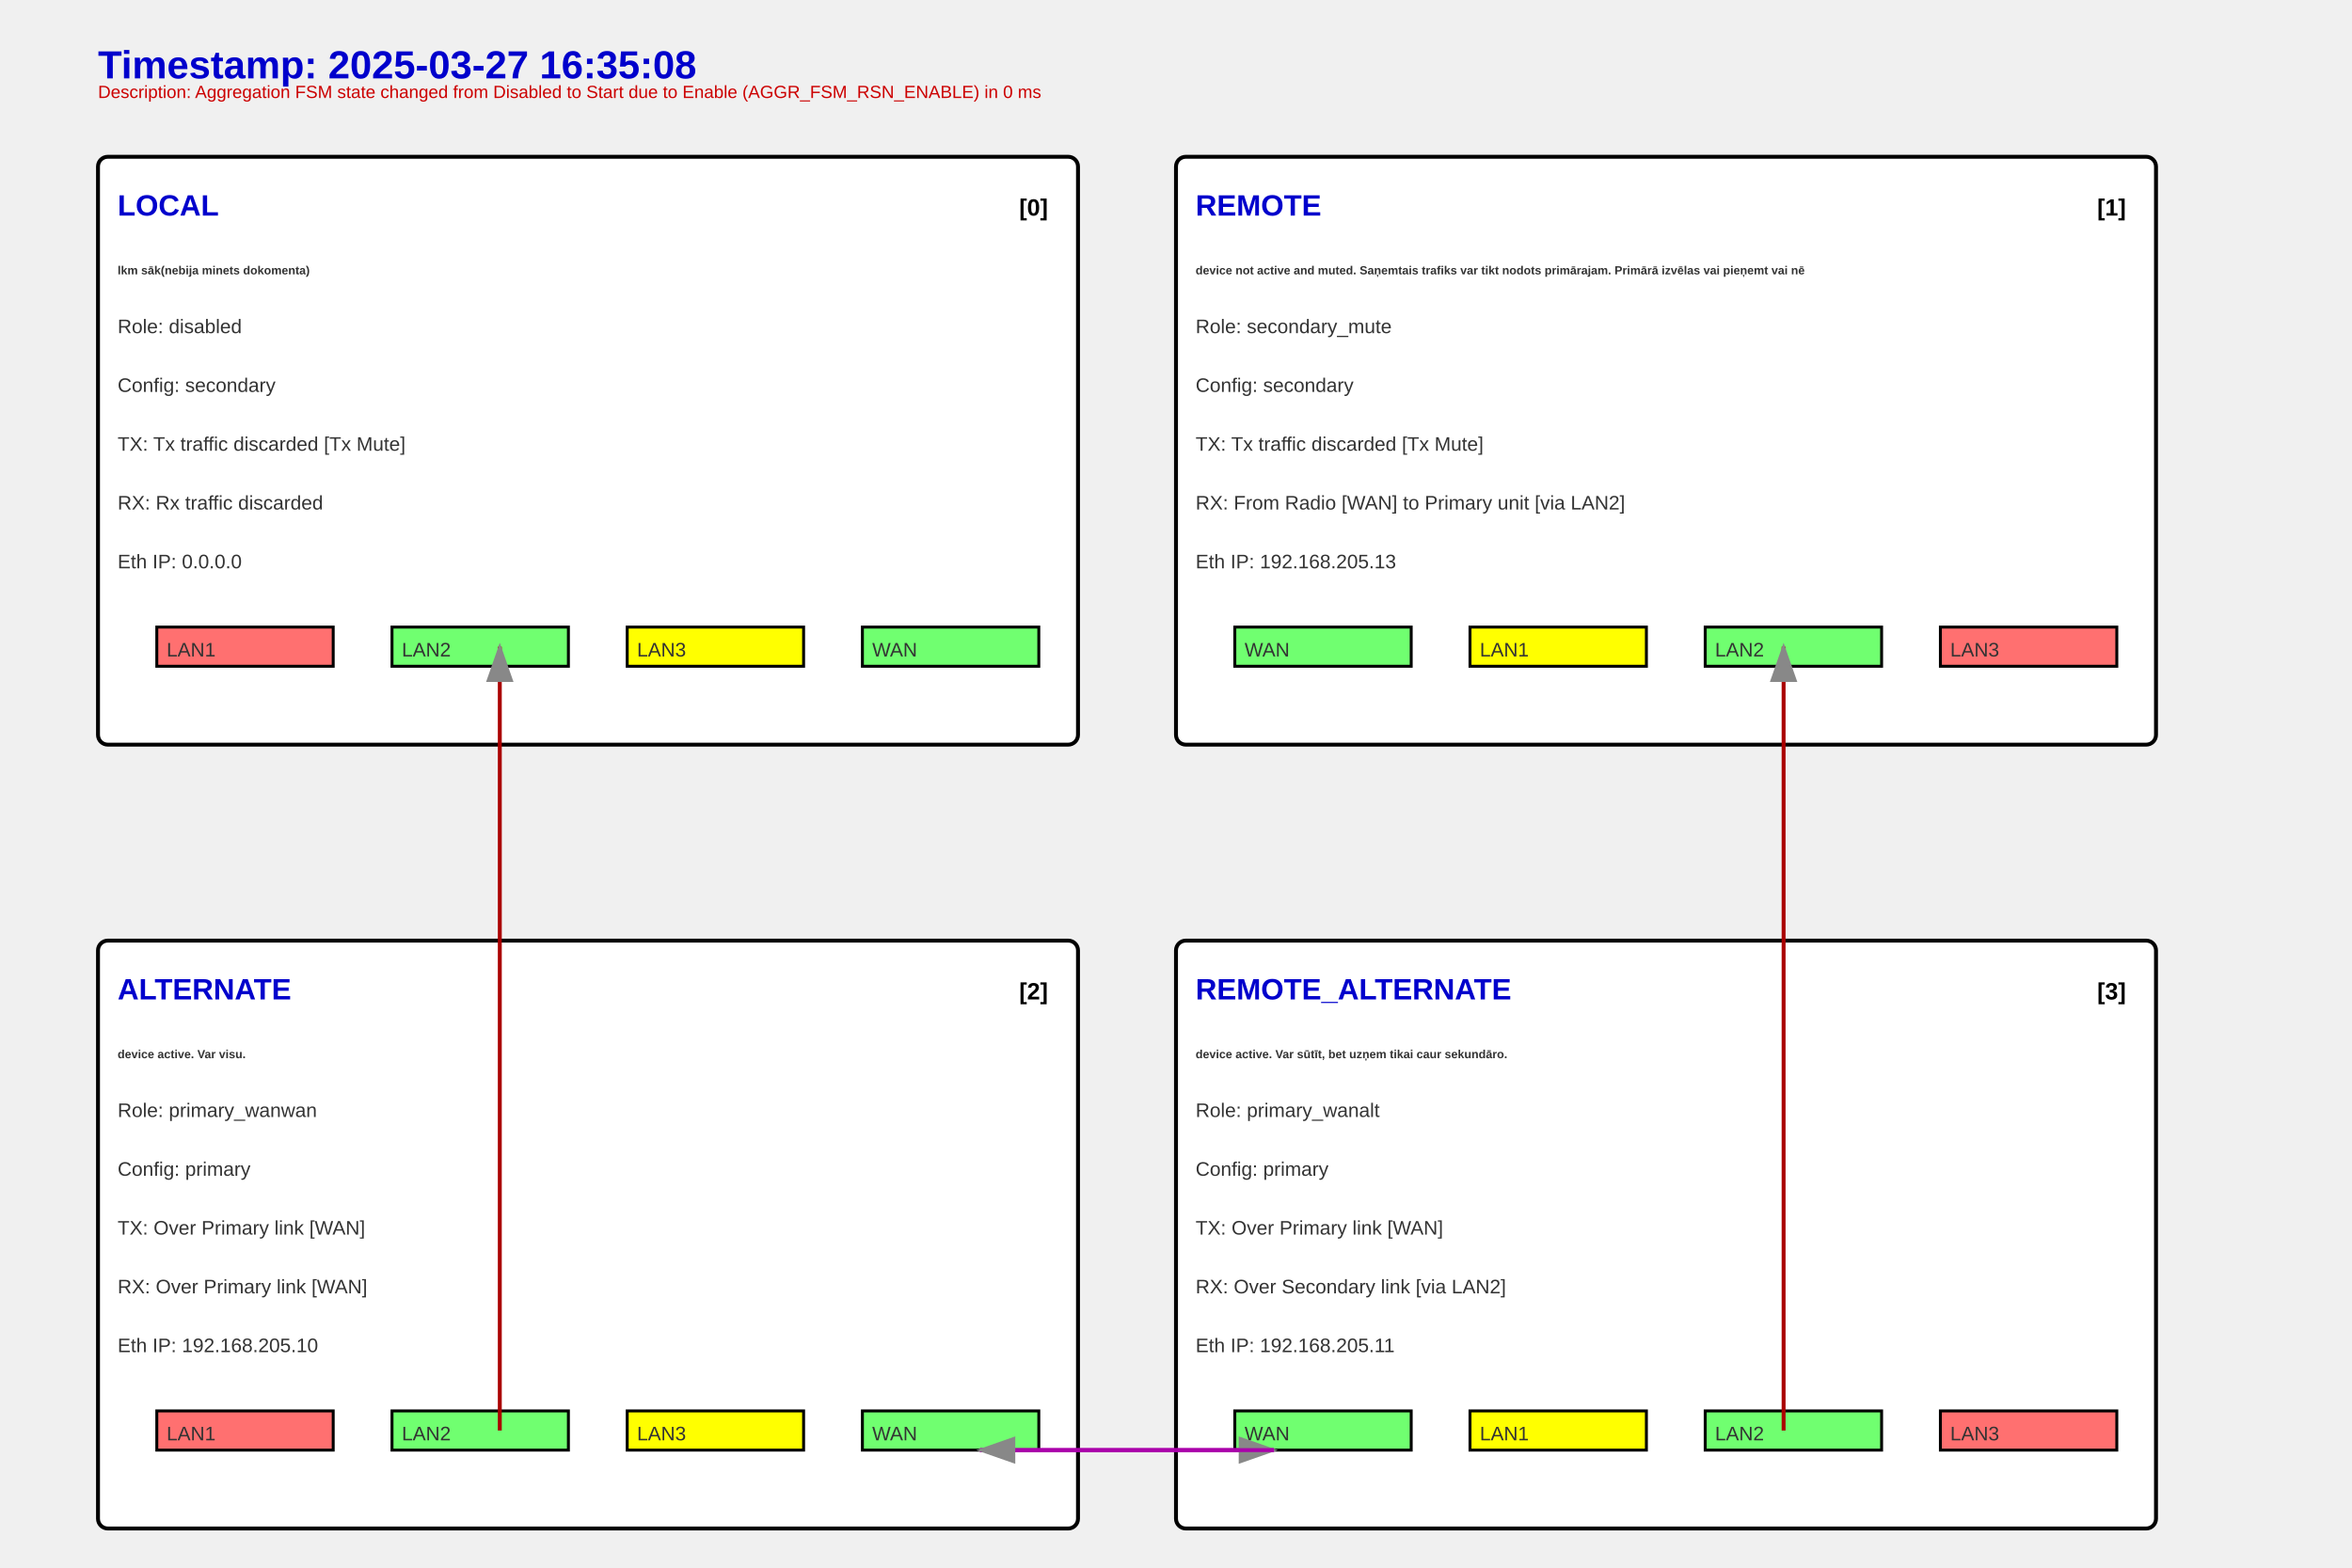
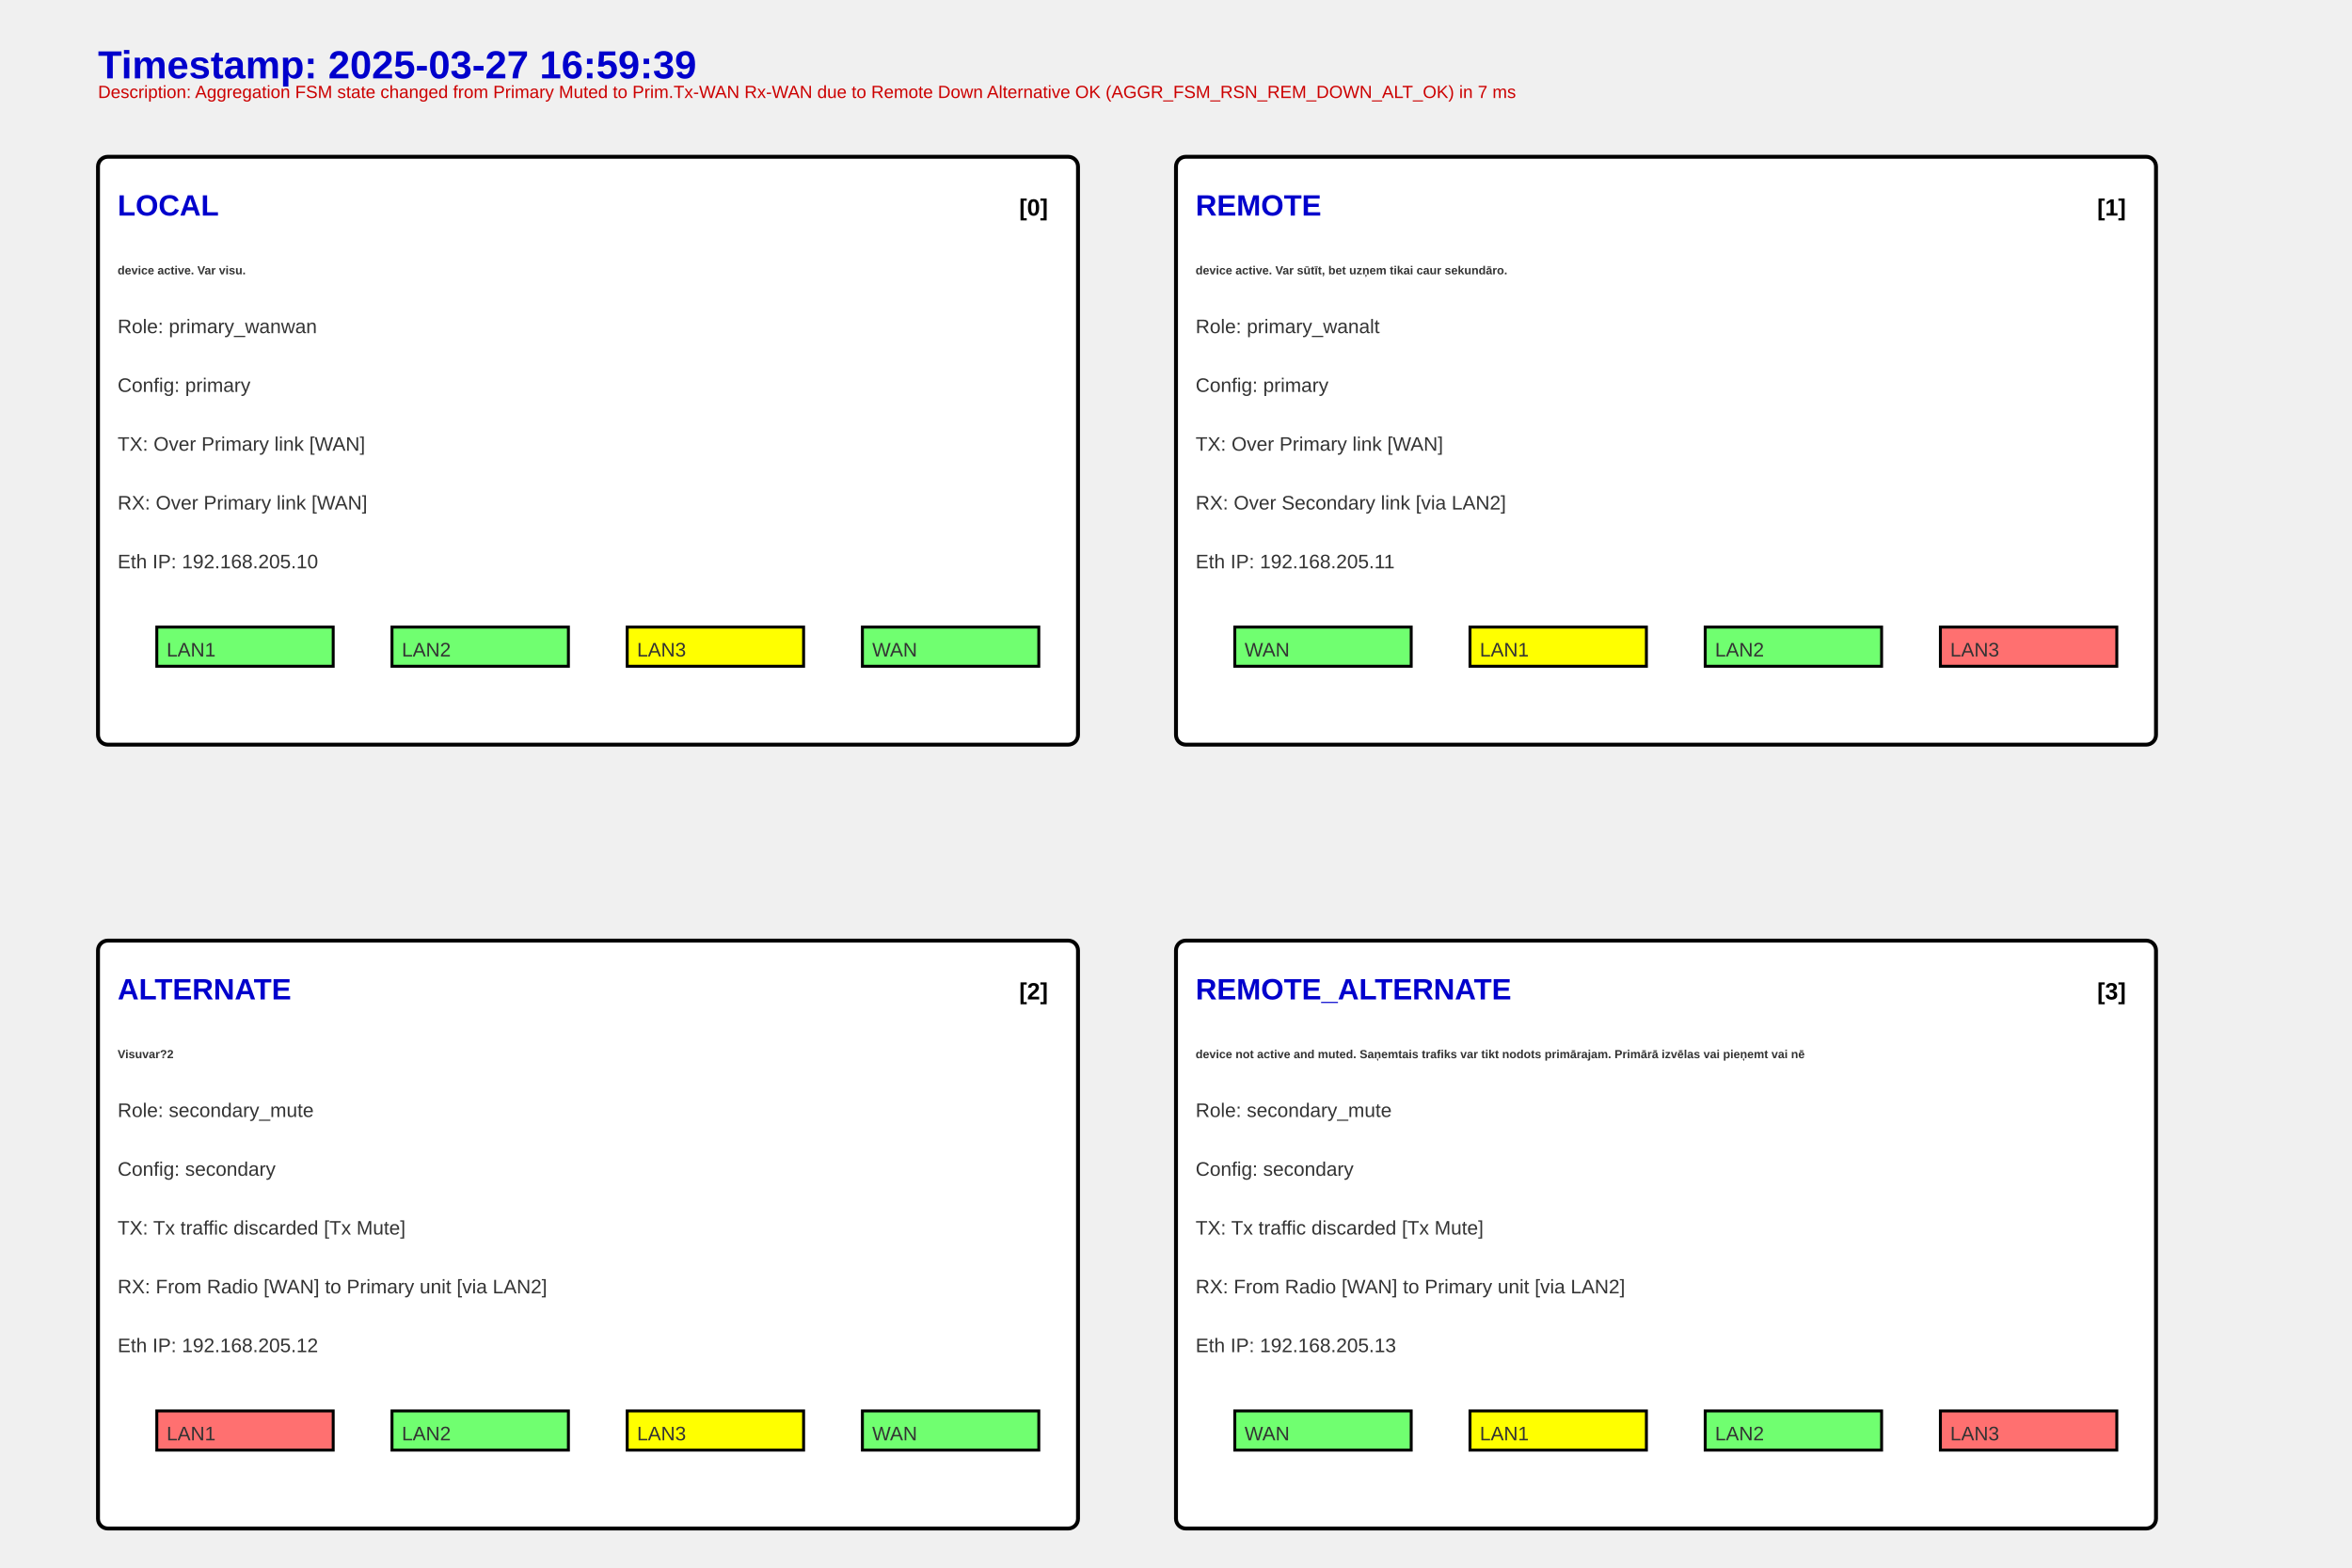
<svg xmlns="http://www.w3.org/2000/svg" width="1200" height="800">
  <style>
  .node { fill: #ffffff; stroke: #000000; stroke-width: 2; }
  .label { font: 10px Arial; fill: #333333; }
  .labela { font: 6px Arial; fill: #333333; font-weight: bold;}
  .error { font: 9px Arial; fill: #cc0000; }
  .timestamp { font: 20px Arial; font-weight: bold; fill: #0000cc; }
  .section-label { font: 15px Arial; font-weight: bold; fill: #0000cc; }
  .box-index { font: 12px Arial; font-weight: bold; fill: #000000; }
  .connection-line { stroke: #888888; stroke-width: 2; }
  .diagonal-line { stroke: #aa0000; stroke-width: 3; }
  .sender-receiver-line { stroke: #aa00aa; stroke-width: 2; }
  .secondary-primary-line { stroke: #aa0000; stroke-width: 2; }
  .remote-secondary-primary-line { stroke: #aa0000; stroke-width: 2; }
  .recive-sender-line { stroke: #aa00aa; stroke-width: 2; }
  .traffic-flow { animation: pulse 2s infinite; }
  @keyframes pulse {
    0% { stroke-opacity: 0.3; stroke-width: 1; }
    50% { stroke-opacity: 1; stroke-width: 3; }
    100% { stroke-opacity: 0.3; stroke-width: 1; }
  }
</style>
  <defs>
    <marker id="arrowhead" markerWidth="10" markerHeight="7" refX="9" refY="3.5" orient="auto">
      <polygon points="0 0, 10 3.5, 0 7" fill="#888888" />
    </marker>
  </defs>
-   <text class="timestamp" x="50" y="40">Timestamp: 2025-03-27 16:35:08</text>
-   <text class="error" x="50" y="50">Description: Aggregation FSM state changed from Disabled to Start due to Enable (AGGR_FSM_RSN_ENABLE) in 0 ms</text>
+   <text class="timestamp" x="50" y="40">Timestamp: 2025-03-27 16:59:39</text>
+   <text class="error" x="50" y="50">Description: Aggregation FSM state changed from Primary Muted to Prim.Tx-WAN Rx-WAN due to Remote Down Alternative OK (AGGR_FSM_RSN_REM_DOWN_ALT_OK) in 7 ms</text>
  <rect class="node" x="50" y="80" width="500" height="300" rx="5" ry="5" data-entry="0" data-section="0" />
  <text class="section-label" x="60" y="110">LOCAL</text>
  <text class="box-index" x="520" y="110">[0]</text>
-   <text class="labela" x="60" y="140">lkm sāk(nebija minets dokomenta)</text>
-   <text class="label" x="60" y="170">Role: disabled</text>
-   <text class="label" x="60" y="200">Config: secondary</text>
-   <text class="label" x="60" y="230">TX: Tx traffic discarded [Tx Mute]</text>
-   <text class="label" x="60" y="260">RX: Rx traffic discarded</text>
-   <text class="label" x="60" y="290">Eth IP: 0.0.0.0</text>
-   <rect x="80" y="320" width="90" height="20" fill="#ff7070" stroke="black" stroke-width="1.5" />
+   <text class="labela" x="60" y="140">device active. Var visu.</text>
+   <text class="label" x="60" y="170">Role: primary_wanwan</text>
+   <text class="label" x="60" y="200">Config: primary</text>
+   <text class="label" x="60" y="230">TX: Over Primary link [WAN]</text>
+   <text class="label" x="60" y="260">RX: Over Primary link [WAN]</text>
+   <text class="label" x="60" y="290">Eth IP: 192.168.205.10</text>
+   <rect x="80" y="320" width="90" height="20" fill="#70ff70" stroke="black" stroke-width="1.5" />
  <text class="label" x="85" y="335">LAN1</text>
  <rect x="200" y="320" width="90" height="20" fill="#70ff70" stroke="black" stroke-width="1.5" />
  <text class="label" x="205" y="335">LAN2</text>
  <rect x="320" y="320" width="90" height="20" fill="yellow" stroke="black" stroke-width="1.5" />
  <text class="label" x="325" y="335">LAN3</text>
  <rect x="440" y="320" width="90" height="20" fill="#70ff70" stroke="black" stroke-width="1.5" />
  <text class="label" x="445" y="335">WAN</text>
  <rect class="node" x="600" y="80" width="500" height="300" rx="5" ry="5" data-entry="0" data-section="1" />
  <text class="section-label" x="610" y="110">REMOTE</text>
  <text class="box-index" x="1070" y="110">[1]</text>
-   <text class="labela" x="610" y="140">device not active and muted. Saņemtais trafiks var tikt nodots primārajam. Primārā izvēlas vai pieņemt vai nē</text>
-   <text class="label" x="610" y="170">Role: secondary_mute</text>
-   <text class="label" x="610" y="200">Config: secondary</text>
-   <text class="label" x="610" y="230">TX: Tx traffic discarded [Tx Mute]</text>
-   <text class="label" x="610" y="260">RX: From Radio [WAN] to Primary unit [via LAN2]</text>
-   <text class="label" x="610" y="290">Eth IP: 192.168.205.13</text>
+   <text class="labela" x="610" y="140">device active. Var sūtīt, bet uzņem tikai caur sekundāro.</text>
+   <text class="label" x="610" y="170">Role: primary_wanalt</text>
+   <text class="label" x="610" y="200">Config: primary</text>
+   <text class="label" x="610" y="230">TX: Over Primary link [WAN]</text>
+   <text class="label" x="610" y="260">RX: Over Secondary link [via LAN2]</text>
+   <text class="label" x="610" y="290">Eth IP: 192.168.205.11</text>
  <rect x="630" y="320" width="90" height="20" fill="#70ff70" stroke="black" stroke-width="1.5" />
  <text class="label" x="635" y="335">WAN</text>
  <rect x="750" y="320" width="90" height="20" fill="yellow" stroke="black" stroke-width="1.5" />
  <text class="label" x="755" y="335">LAN1</text>
  <rect x="870" y="320" width="90" height="20" fill="#70ff70" stroke="black" stroke-width="1.5" />
  <text class="label" x="875" y="335">LAN2</text>
  <rect x="990" y="320" width="90" height="20" fill="#ff7070" stroke="black" stroke-width="1.5" />
  <text class="label" x="995" y="335">LAN3</text>
  <rect class="node" x="50" y="480" width="500" height="300" rx="5" ry="5" data-entry="0" data-section="2" />
  <text class="section-label" x="60" y="510">ALTERNATE</text>
  <text class="box-index" x="520" y="510">[2]</text>
-   <text class="labela" x="60" y="540">device active. Var visu.</text>
-   <text class="label" x="60" y="570">Role: primary_wanwan</text>
-   <text class="label" x="60" y="600">Config: primary</text>
-   <text class="label" x="60" y="630">TX: Over Primary link [WAN]</text>
-   <text class="label" x="60" y="660">RX: Over Primary link [WAN]</text>
-   <text class="label" x="60" y="690">Eth IP: 192.168.205.10</text>
+   <text class="labela" x="60" y="540">Visuvar?2</text>
+   <text class="label" x="60" y="570">Role: secondary_mute</text>
+   <text class="label" x="60" y="600">Config: secondary</text>
+   <text class="label" x="60" y="630">TX: Tx traffic discarded [Tx Mute]</text>
+   <text class="label" x="60" y="660">RX: From Radio [WAN] to Primary unit [via LAN2]</text>
+   <text class="label" x="60" y="690">Eth IP: 192.168.205.12</text>
  <rect x="80" y="720" width="90" height="20" fill="#ff7070" stroke="black" stroke-width="1.5" />
  <text class="label" x="85" y="735">LAN1</text>
  <rect x="200" y="720" width="90" height="20" fill="#70ff70" stroke="black" stroke-width="1.5" />
  <text class="label" x="205" y="735">LAN2</text>
  <rect x="320" y="720" width="90" height="20" fill="yellow" stroke="black" stroke-width="1.5" />
  <text class="label" x="325" y="735">LAN3</text>
  <rect x="440" y="720" width="90" height="20" fill="#70ff70" stroke="black" stroke-width="1.5" />
  <text class="label" x="445" y="735">WAN</text>
  <rect class="node" x="600" y="480" width="500" height="300" rx="5" ry="5" data-entry="0" data-section="3" />
  <text class="section-label" x="610" y="510">REMOTE_ALTERNATE</text>
  <text class="box-index" x="1070" y="510">[3]</text>
-   <text class="labela" x="610" y="540">device active. Var sūtīt, bet uzņem tikai caur sekundāro.</text>
-   <text class="label" x="610" y="570">Role: primary_wanalt</text>
-   <text class="label" x="610" y="600">Config: primary</text>
-   <text class="label" x="610" y="630">TX: Over Primary link [WAN]</text>
-   <text class="label" x="610" y="660">RX: Over Secondary link [via LAN2]</text>
-   <text class="label" x="610" y="690">Eth IP: 192.168.205.11</text>
+   <text class="labela" x="610" y="540">device not active and muted. Saņemtais trafiks var tikt nodots primārajam. Primārā izvēlas vai pieņemt vai nē</text>
+   <text class="label" x="610" y="570">Role: secondary_mute</text>
+   <text class="label" x="610" y="600">Config: secondary</text>
+   <text class="label" x="610" y="630">TX: Tx traffic discarded [Tx Mute]</text>
+   <text class="label" x="610" y="660">RX: From Radio [WAN] to Primary unit [via LAN2]</text>
+   <text class="label" x="610" y="690">Eth IP: 192.168.205.13</text>
  <rect x="630" y="720" width="90" height="20" fill="#70ff70" stroke="black" stroke-width="1.5" />
  <text class="label" x="635" y="735">WAN</text>
  <rect x="750" y="720" width="90" height="20" fill="yellow" stroke="black" stroke-width="1.5" />
  <text class="label" x="755" y="735">LAN1</text>
  <rect x="870" y="720" width="90" height="20" fill="#70ff70" stroke="black" stroke-width="1.5" />
  <text class="label" x="875" y="735">LAN2</text>
  <rect x="990" y="720" width="90" height="20" fill="#ff7070" stroke="black" stroke-width="1.5" />
  <text class="label" x="995" y="735">LAN3</text>
-   <line x1="500" y1="740" x2="650" y2="740" class="sender-receiver-line" marker-end="url(#arrowhead)" />
-   <line x1="650" y1="740" x2="500" y2="740" class="recive-sender-line" marker-end="url(#arrowhead)" />
-   <line x1="255" y1="730" x2="255" y2="330" class="secondary-primary-line" marker-end="url(#arrowhead)" />
-   <line x1="910" y1="730" x2="910" y2="330" class="remote-secondary-primary-line" marker-end="url(#arrowhead)" />
</svg>
